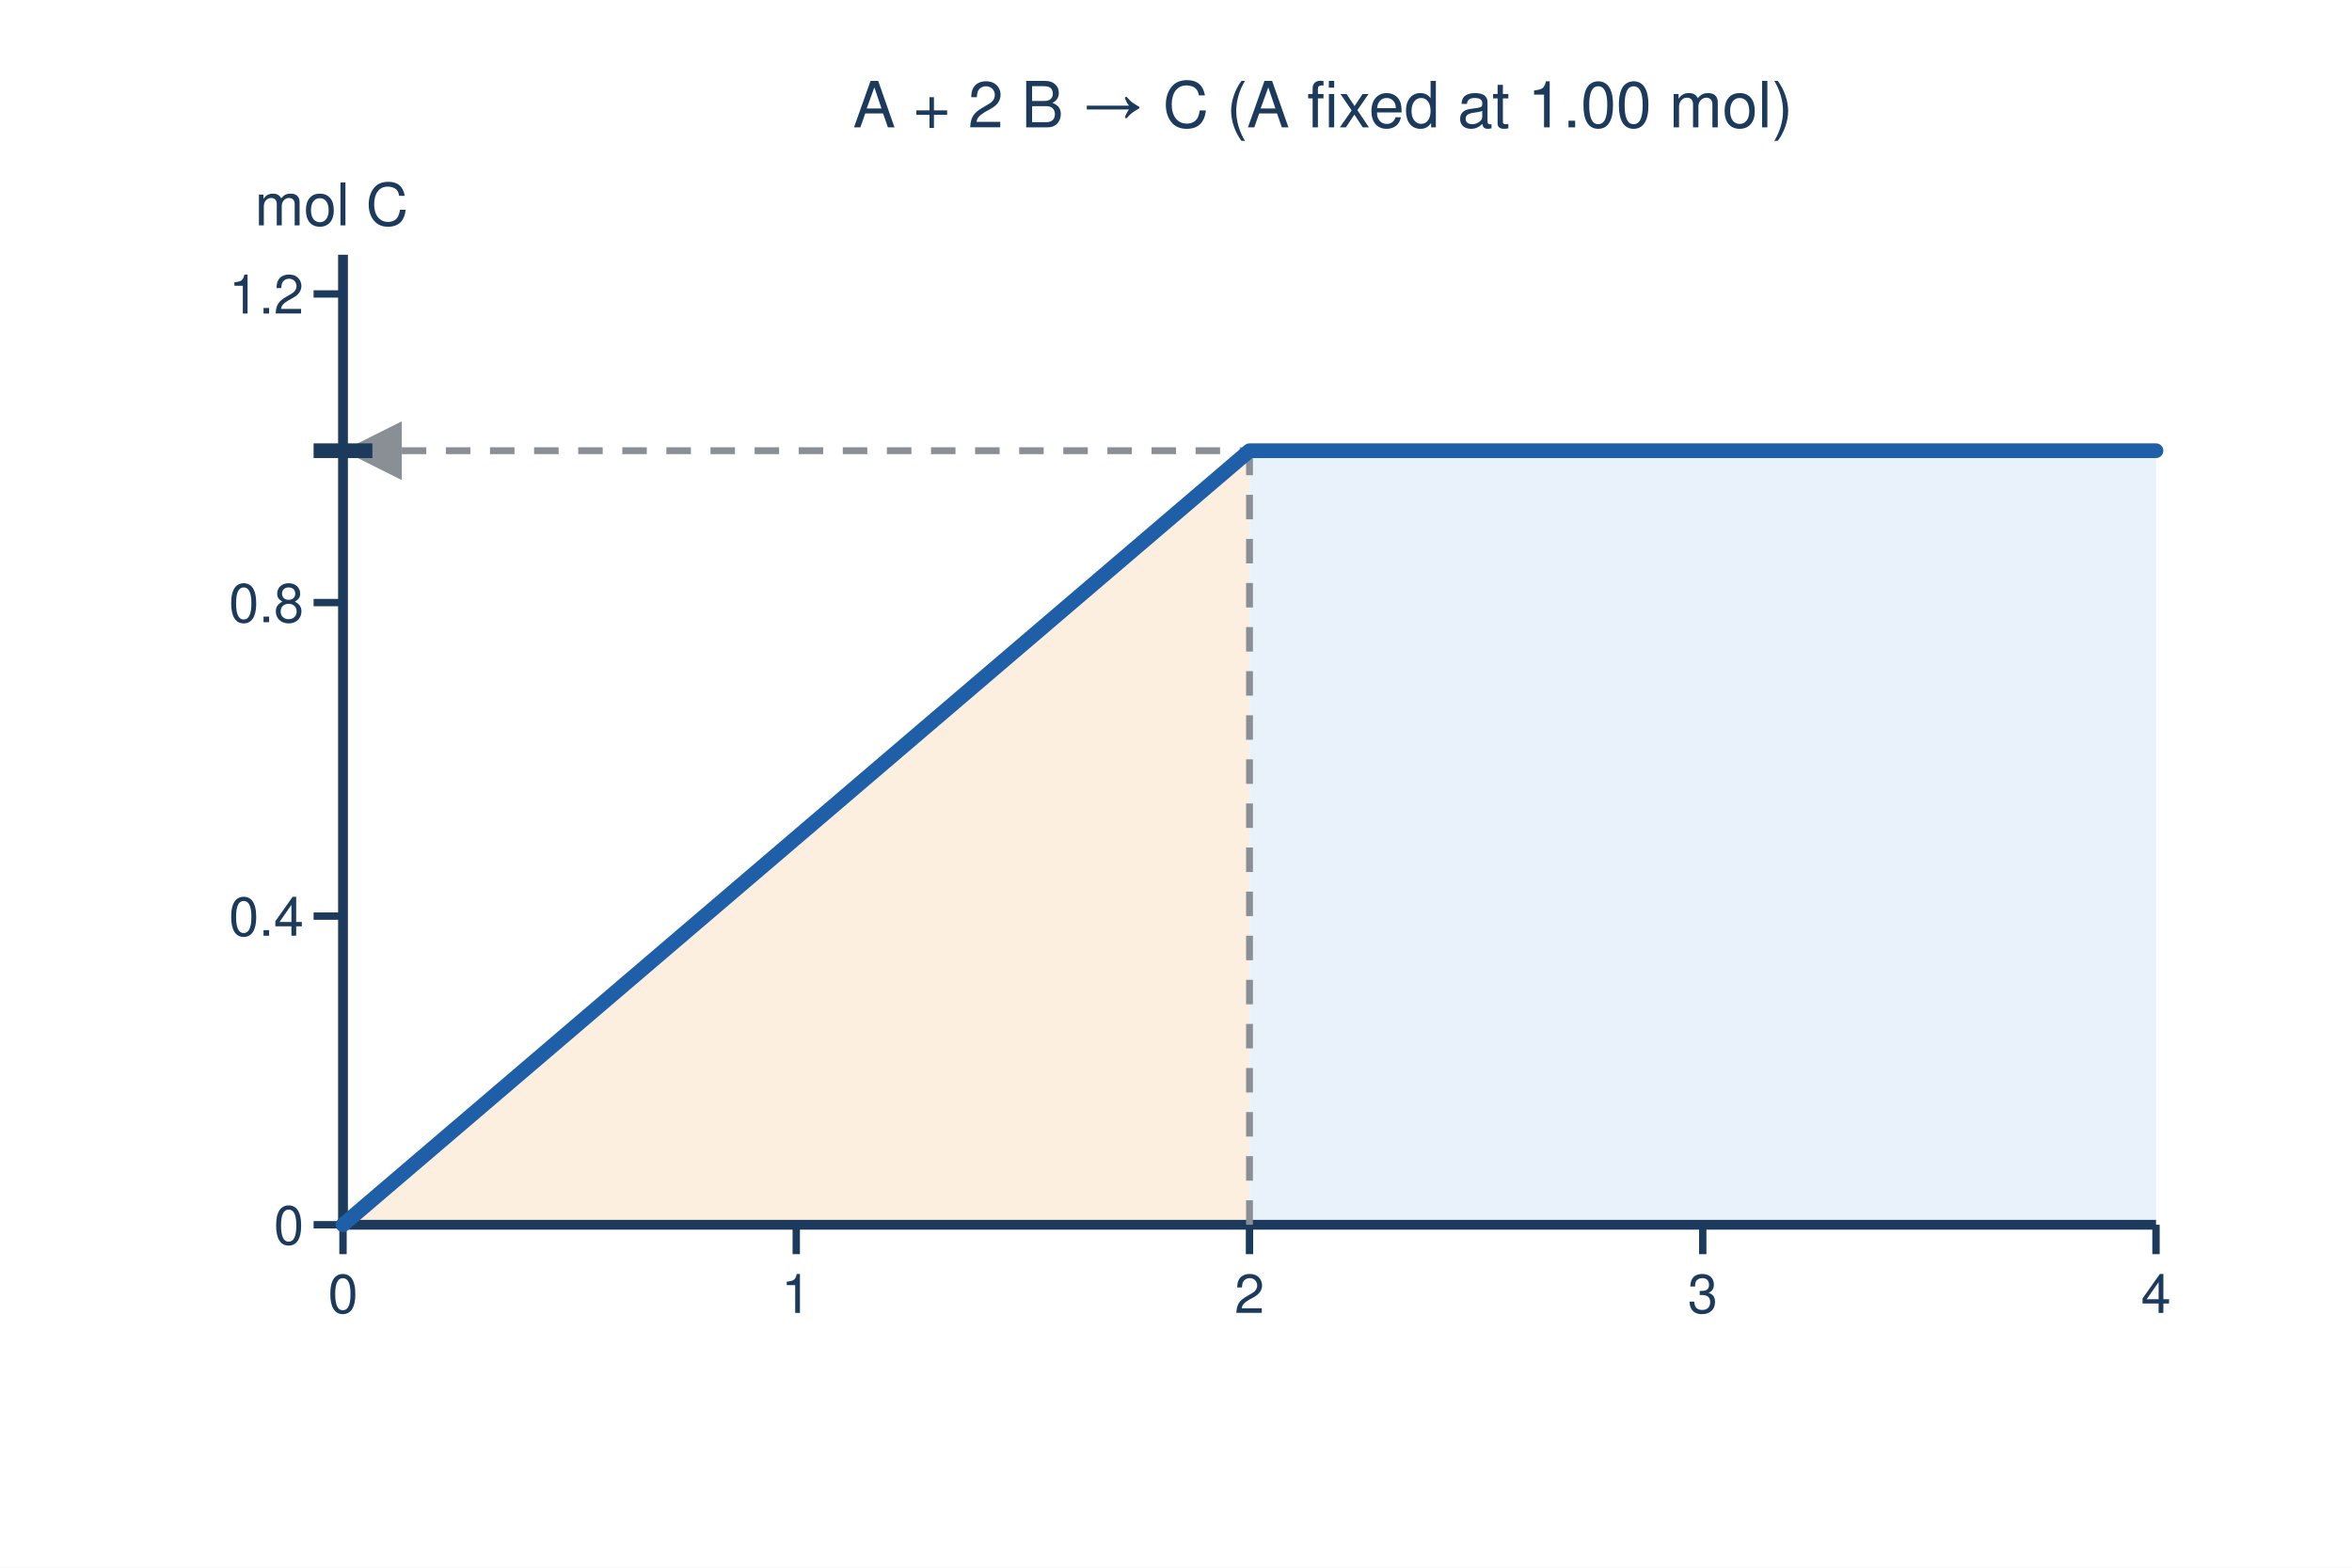
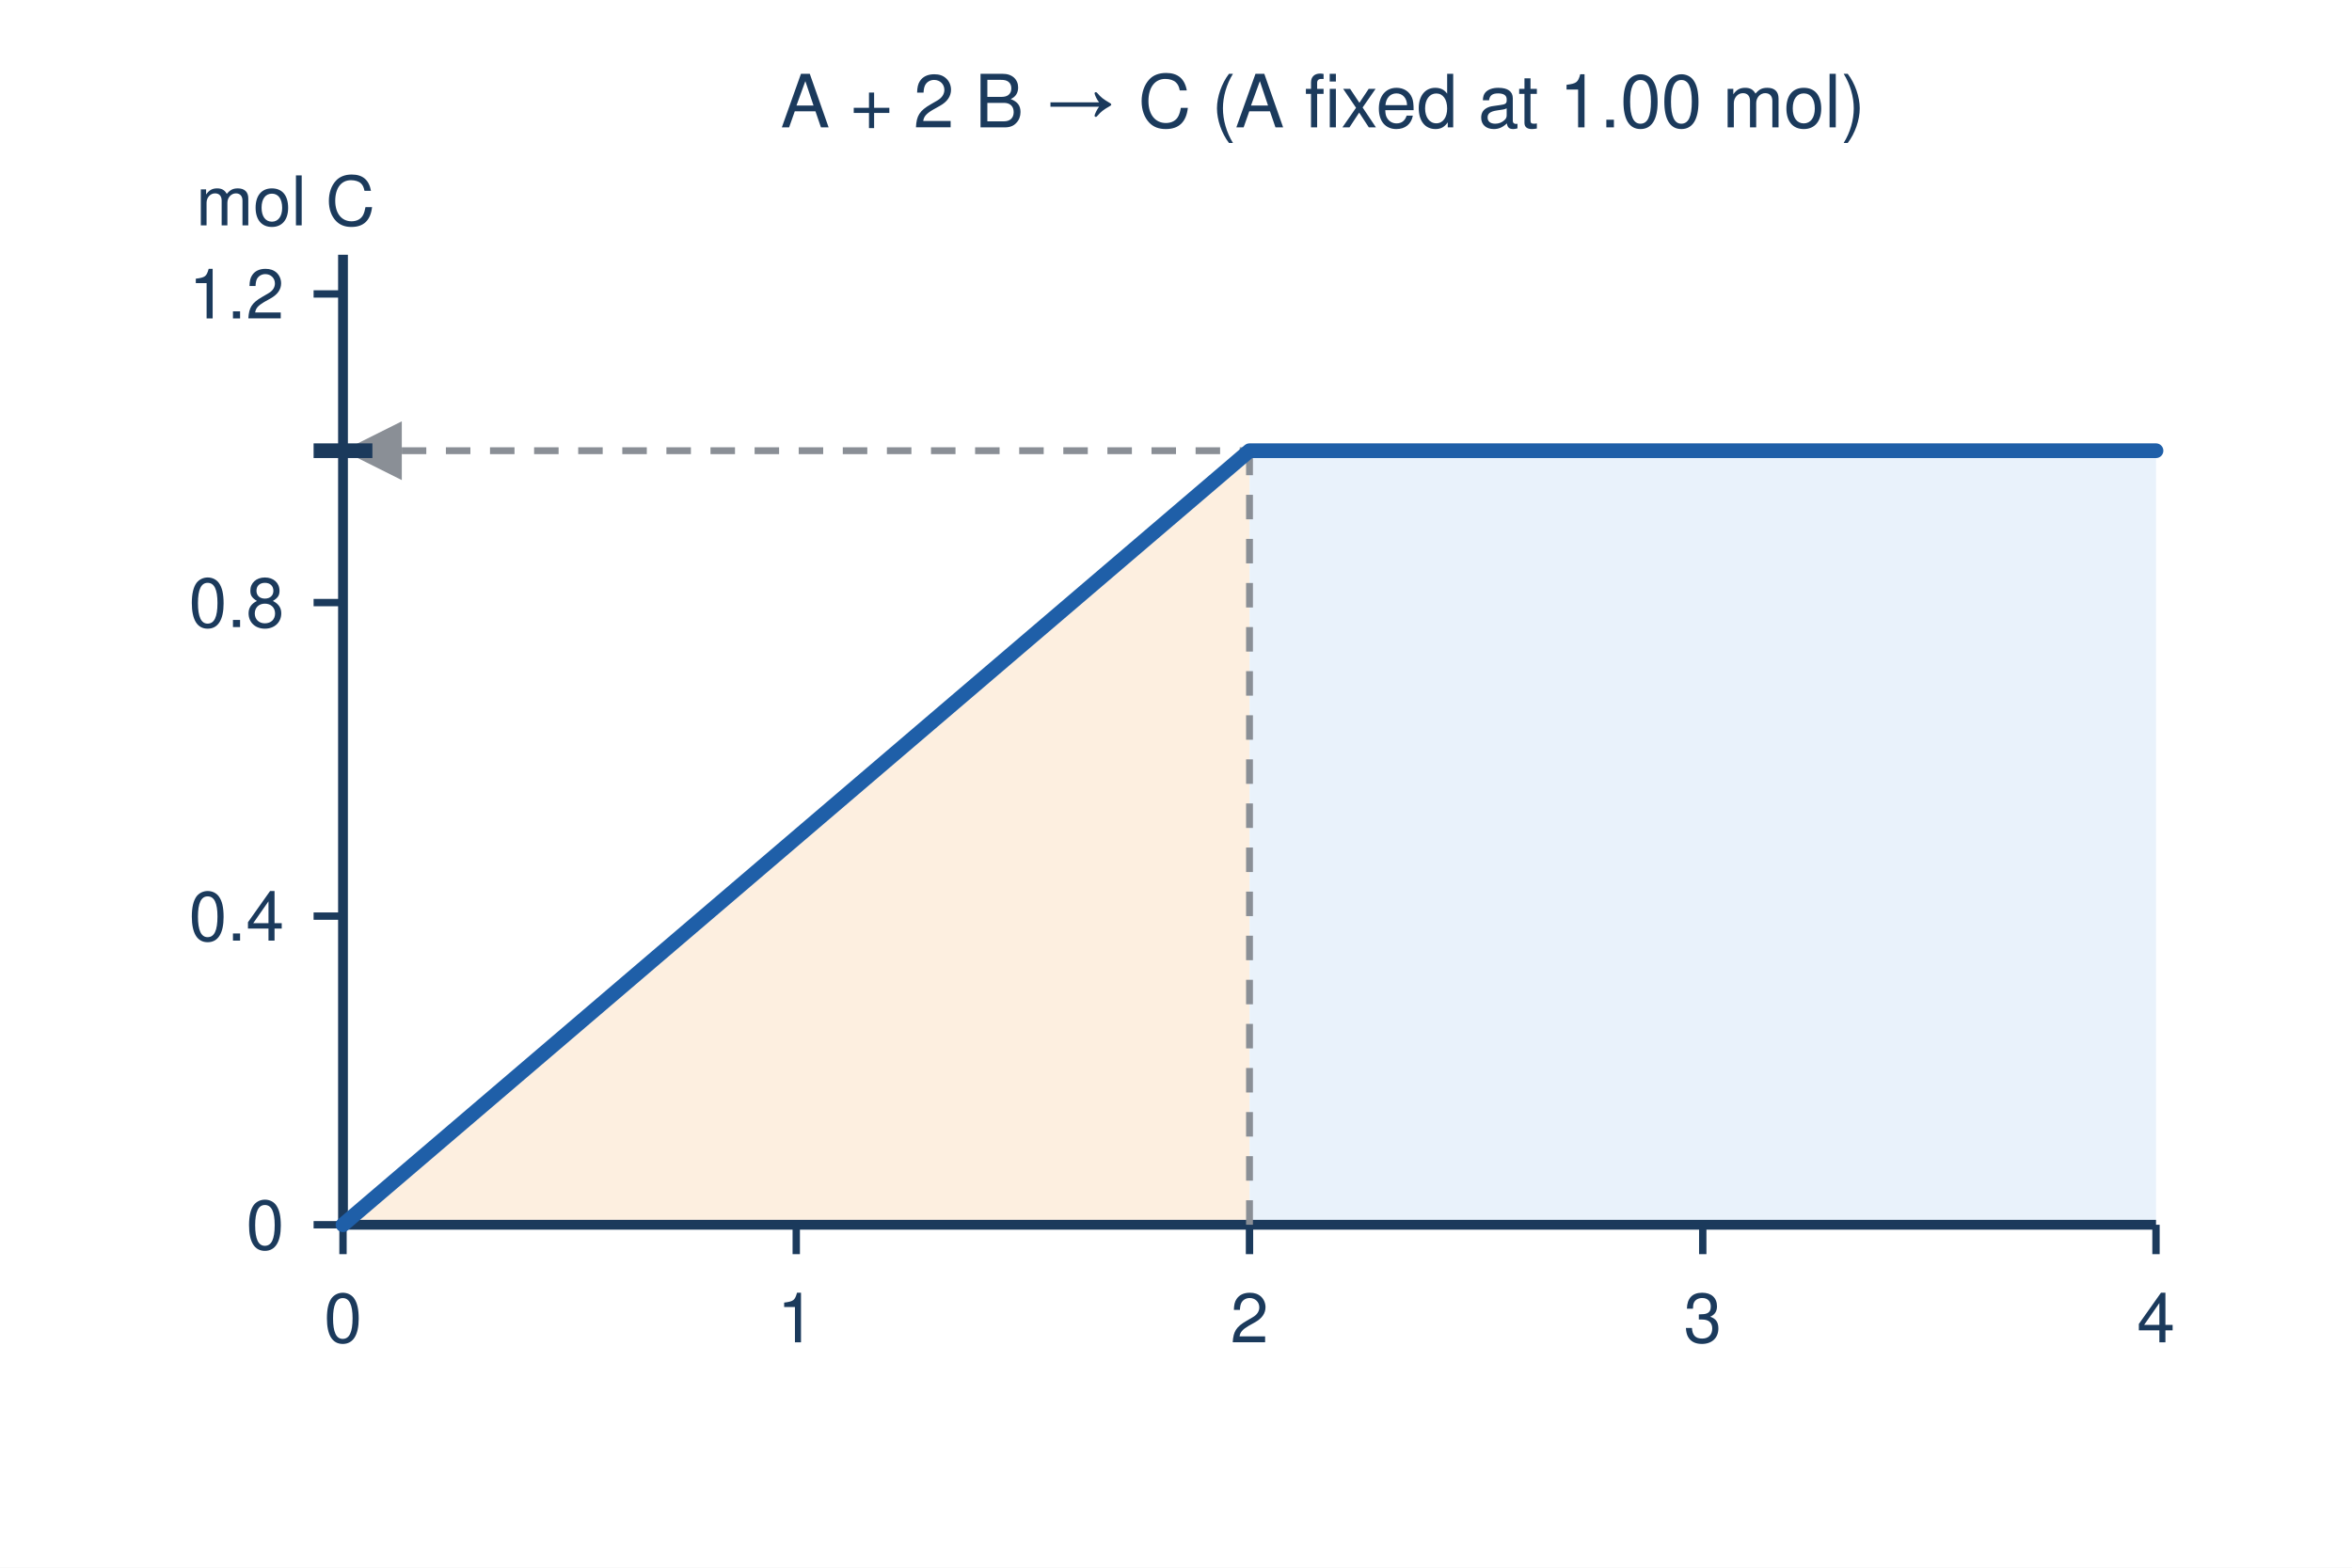
<svg xmlns="http://www.w3.org/2000/svg" viewBox="0 0 480 320">
  <rect x="0" y="0" width="480" height="320" fill="#ffffff" />
  <g>
    <polygon points="70,250 255,92 255,250" fill="#fdefe0" />
    <rect x="255" y="92" width="185" height="158" fill="#e9f2fb" />
  </g>
  <g stroke="#1b3a5c" stroke-width="2" fill="none">
    <line x1="70" y1="52" x2="70" y2="250" />
    <line x1="70" y1="250" x2="440" y2="250" />
  </g>
  <g stroke="#1b3a5c" stroke-width="1.5">
    <line x1="70" y1="250" x2="70" y2="256" />
    <line x1="162.5" y1="250" x2="162.5" y2="256" />
    <line x1="255" y1="250" x2="255" y2="256" />
    <line x1="347.5" y1="250" x2="347.5" y2="256" />
    <line x1="440" y1="250" x2="440" y2="256" />
    <line x1="64" y1="250" x2="70" y2="250" />
    <line x1="64" y1="187" x2="70" y2="187" />
    <line x1="64" y1="123" x2="70" y2="123" />
    <line x1="64" y1="60" x2="70" y2="60" />
  </g>
  <g stroke="#8a8f96" stroke-width="1.4" stroke-dasharray="5 4" fill="none">
    <line x1="255" y1="92" x2="255" y2="250" />
    <line x1="82" y1="92" x2="255" y2="92" />
  </g>
  <polygon points="70,92 82,86 82,98" fill="#8a8f96" />
  <line x1="64" y1="92" x2="76" y2="92" stroke="#1b3a5c" stroke-width="3" />
  <polyline points="70,250 255,92 440,92" fill="none" stroke="#1f5fa8" stroke-width="3" stroke-linejoin="round" stroke-linecap="round" />
  <g font-family="Helvetica, Arial, sans-serif" fill="#1b3a5c">
-     <text x="270" y="26" font-size="13" text-anchor="middle">A + 2 B → C   (A fixed at 1.00 mol)</text>
-     <text x="52" y="46" font-size="12" text-anchor="start">mol C</text>
-     <text x="70" y="268" font-size="11" text-anchor="middle">0</text>
-     <text x="162.5" y="268" font-size="11" text-anchor="middle">1</text>
-     <text x="255" y="268" font-size="11" text-anchor="middle">2</text>
-     <text x="347.5" y="268" font-size="11" text-anchor="middle">3</text>
-     <text x="440" y="268" font-size="11" text-anchor="middle">4</text>
-     <text x="62" y="254" font-size="11" text-anchor="end">0</text>
-     <text x="62" y="191" font-size="11" text-anchor="end">0.4</text>
-     <text x="62" y="127" font-size="11" text-anchor="end">0.8</text>
-     <text x="62" y="64" font-size="11" text-anchor="end">1.2</text>
+     <text x="270" y="26" font-size="15" text-anchor="middle">A + 2 B → C   (A fixed at 1.00 mol)</text>
+     <text x="40" y="46" font-size="14" text-anchor="start">mol C</text>
+     <text x="70" y="274" font-size="14" text-anchor="middle">0</text>
+     <text x="162.5" y="274" font-size="14" text-anchor="middle">1</text>
+     <text x="255" y="274" font-size="14" text-anchor="middle">2</text>
+     <text x="347.5" y="274" font-size="14" text-anchor="middle">3</text>
+     <text x="440" y="274" font-size="14" text-anchor="middle">4</text>
+     <text x="58" y="255" font-size="14" text-anchor="end">0</text>
+     <text x="58" y="192" font-size="14" text-anchor="end">0.4</text>
+     <text x="58" y="128" font-size="14" text-anchor="end">0.8</text>
+     <text x="58" y="65" font-size="14" text-anchor="end">1.2</text>
  </g>
</svg>
